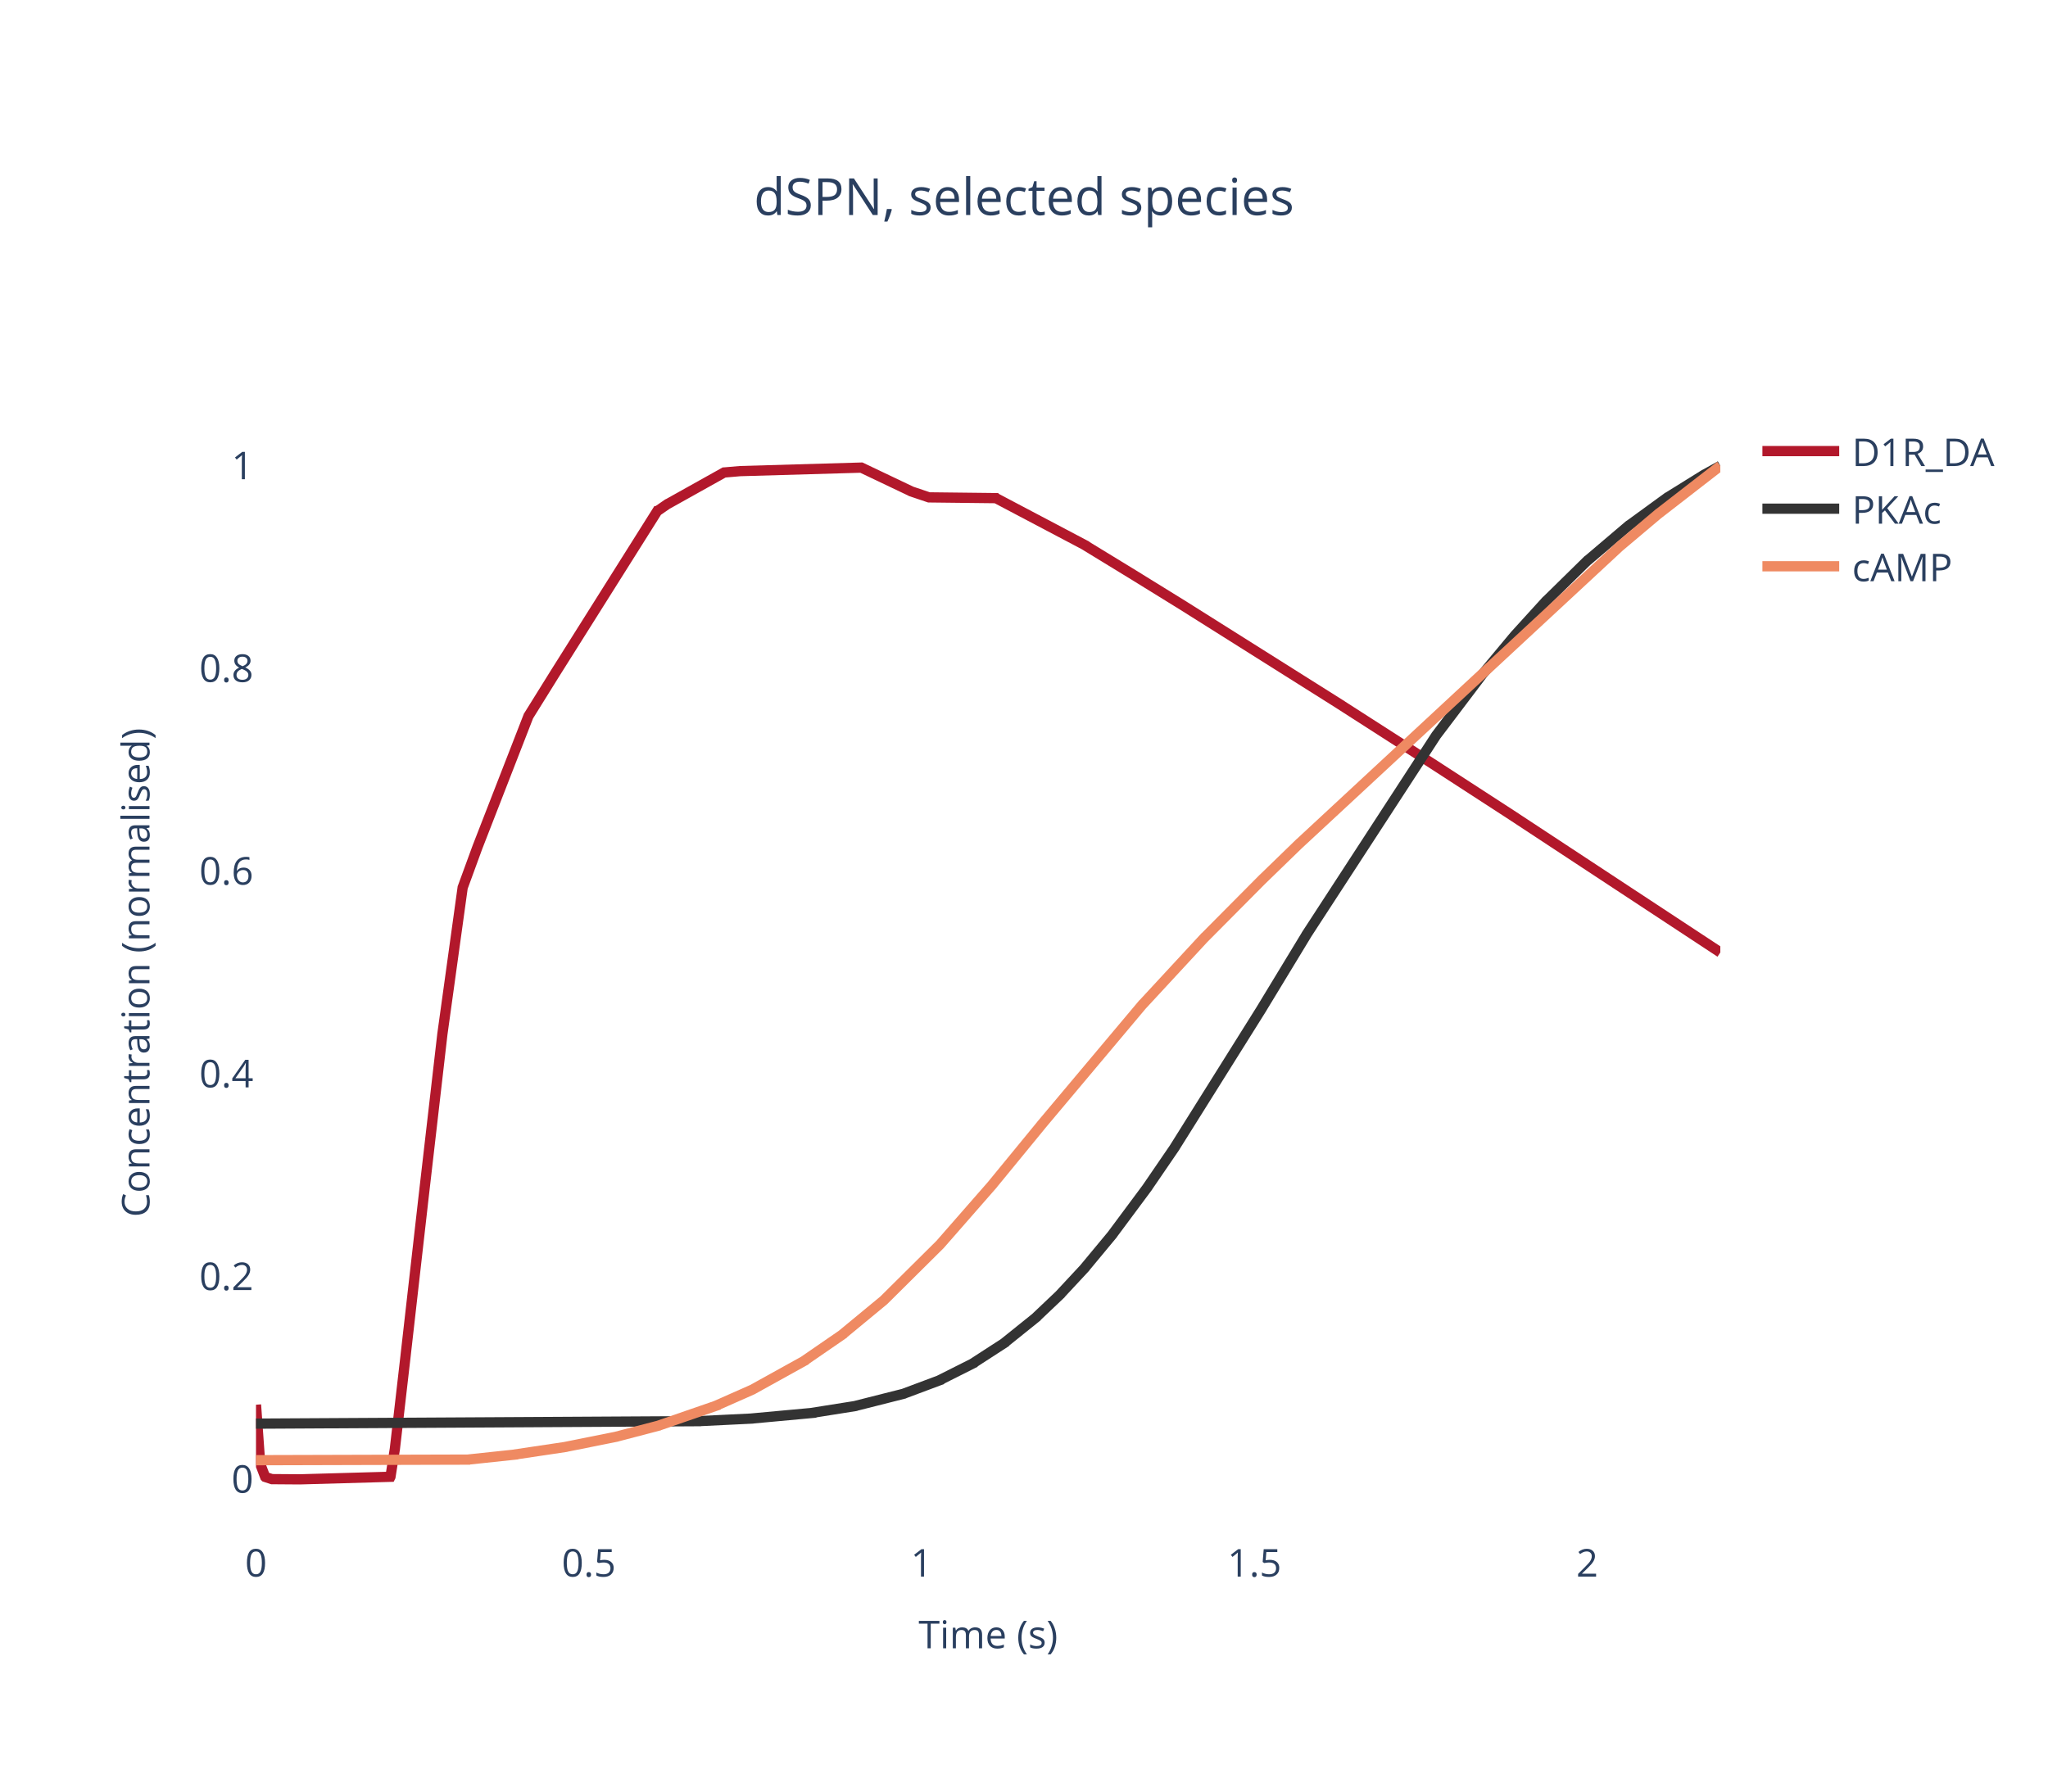
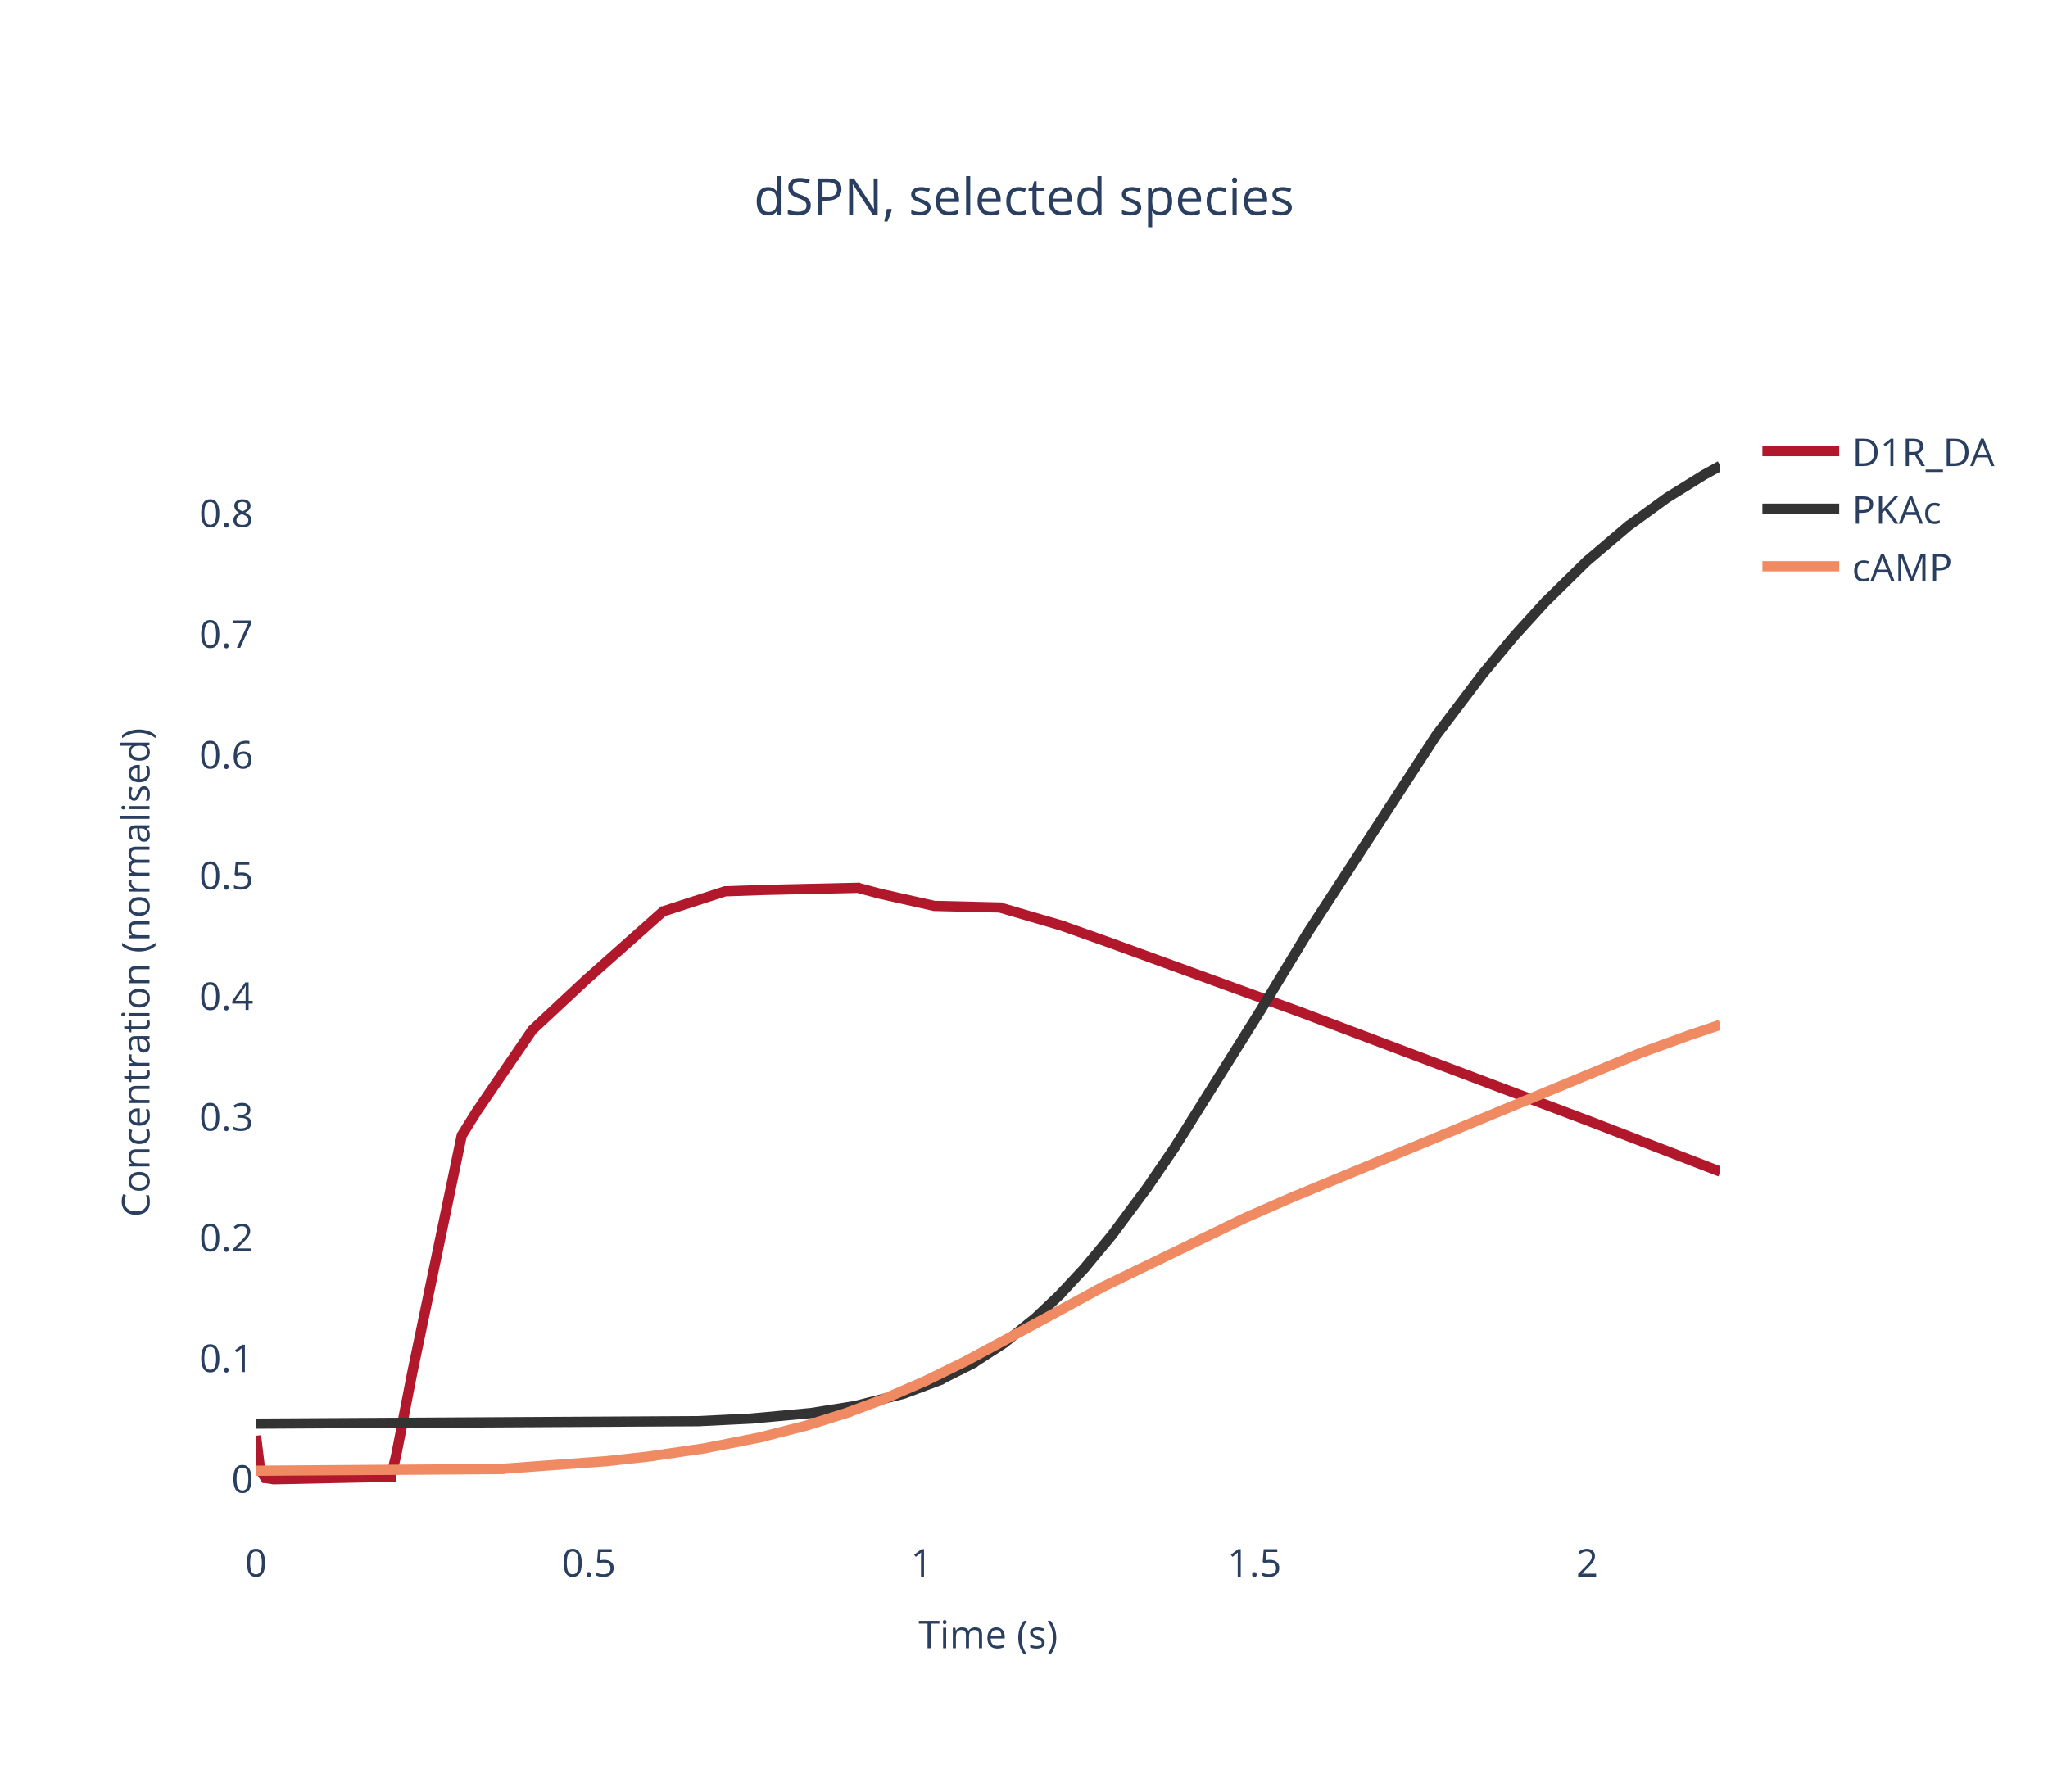
<svg xmlns="http://www.w3.org/2000/svg" class="main-svg" width="800" height="700" style="" viewBox="0 0 800 700">
  <rect x="0" y="0" width="800" height="700" style="fill: rgb(255, 255, 255); fill-opacity: 1;" />
-   <defs id="defs-d3c53e">
+   <defs id="defs-ff5250">
    <g class="clips">
-       <clipPath id="clipd3c53exyplot" class="plotclip">
+       <clipPath id="clipff5250xyplot" class="plotclip">
        <rect width="572" height="440" />
      </clipPath>
-       <clipPath class="axesclip" id="clipd3c53ex">
+       <clipPath class="axesclip" id="clipff5250x">
        <rect x="100" y="0" width="572" height="700" />
      </clipPath>
-       <clipPath class="axesclip" id="clipd3c53ey">
+       <clipPath class="axesclip" id="clipff5250y">
        <rect x="0" y="160" width="800" height="440" />
      </clipPath>
-       <clipPath class="axesclip" id="clipd3c53exy">
+       <clipPath class="axesclip" id="clipff5250xy">
        <rect x="100" y="160" width="572" height="440" />
      </clipPath>
    </g>
    <g class="gradients" />
    <g class="patterns" />
  </defs>
  <g class="bglayer" />
  <g class="layer-below">
    <g class="imagelayer" />
    <g class="shapelayer" />
  </g>
  <g class="cartesianlayer">
    <g class="subplot xy">
      <g class="layer-subplot">
        <g class="shapelayer" />
        <g class="imagelayer" />
      </g>
      <g class="minor-gridlayer">
        <g class="x" />
        <g class="y" />
      </g>
      <g class="gridlayer">
        <g class="x">
          <path class="xgrid crisp" transform="translate(230,0)" d="M0,160v440" style="stroke: rgb(255, 255, 255); stroke-opacity: 1; stroke-width: 1px;" />
          <path class="xgrid crisp" transform="translate(360,0)" d="M0,160v440" style="stroke: rgb(255, 255, 255); stroke-opacity: 1; stroke-width: 1px;" />
          <path class="xgrid crisp" transform="translate(490,0)" d="M0,160v440" style="stroke: rgb(255, 255, 255); stroke-opacity: 1; stroke-width: 1px;" />
          <path class="xgrid crisp" transform="translate(620,0)" d="M0,160v440" style="stroke: rgb(255, 255, 255); stroke-opacity: 1; stroke-width: 1px;" />
        </g>
        <g class="y">
-           <path class="ygrid crisp" transform="translate(0,498.8)" d="M100,0h572" style="stroke: rgb(255, 255, 255); stroke-opacity: 1; stroke-width: 1px;" />
-           <path class="ygrid crisp" transform="translate(0,419.6)" d="M100,0h572" style="stroke: rgb(255, 255, 255); stroke-opacity: 1; stroke-width: 1px;" />
-           <path class="ygrid crisp" transform="translate(0,340.4)" d="M100,0h572" style="stroke: rgb(255, 255, 255); stroke-opacity: 1; stroke-width: 1px;" />
-           <path class="ygrid crisp" transform="translate(0,261.2)" d="M100,0h572" style="stroke: rgb(255, 255, 255); stroke-opacity: 1; stroke-width: 1px;" />
-           <path class="ygrid crisp" transform="translate(0,182)" d="M100,0h572" style="stroke: rgb(255, 255, 255); stroke-opacity: 1; stroke-width: 1px;" />
+           <path class="ygrid crisp" transform="translate(0,530.84)" d="M100,0h572" style="stroke: rgb(255, 255, 255); stroke-opacity: 1; stroke-width: 1px;" />
+           <path class="ygrid crisp" transform="translate(0,483.67)" d="M100,0h572" style="stroke: rgb(255, 255, 255); stroke-opacity: 1; stroke-width: 1px;" />
+           <path class="ygrid crisp" transform="translate(0,436.51)" d="M100,0h572" style="stroke: rgb(255, 255, 255); stroke-opacity: 1; stroke-width: 1px;" />
+           <path class="ygrid crisp" transform="translate(0,389.35)" d="M100,0h572" style="stroke: rgb(255, 255, 255); stroke-opacity: 1; stroke-width: 1px;" />
+           <path class="ygrid crisp" transform="translate(0,342.18)" d="M100,0h572" style="stroke: rgb(255, 255, 255); stroke-opacity: 1; stroke-width: 1px;" />
+           <path class="ygrid crisp" transform="translate(0,295.02)" d="M100,0h572" style="stroke: rgb(255, 255, 255); stroke-opacity: 1; stroke-width: 1px;" />
+           <path class="ygrid crisp" transform="translate(0,247.86)" d="M100,0h572" style="stroke: rgb(255, 255, 255); stroke-opacity: 1; stroke-width: 1px;" />
+           <path class="ygrid crisp" transform="translate(0,200.69)" d="M100,0h572" style="stroke: rgb(255, 255, 255); stroke-opacity: 1; stroke-width: 1px;" />
        </g>
      </g>
      <g class="zerolinelayer">
        <path class="xzl zl crisp" transform="translate(100,0)" d="M0,160v440" style="stroke: rgb(255, 255, 255); stroke-opacity: 1; stroke-width: 2px;" />
        <path class="yzl zl crisp" transform="translate(0,578)" d="M100,0h572" style="stroke: rgb(255, 255, 255); stroke-opacity: 1; stroke-width: 2px;" />
      </g>
      <g class="layer-between">
        <g class="shapelayer" />
        <g class="imagelayer" />
      </g>
      <path class="xlines-below" />
      <path class="ylines-below" />
      <g class="overlines-below" />
      <g class="xaxislayer-below" />
      <g class="yaxislayer-below" />
      <g class="overaxes-below" />
      <g class="overplot">
-         <g class="xy" transform="translate(100,160)" clip-path="url(#clipd3c53exyplot)">
+         <g class="xy" transform="translate(100,160)" clip-path="url(#clipff5250xyplot)">
          <g class="scatterlayer mlayer">
-             <g class="trace scatter trace93c967" style="stroke-miterlimit: 2; opacity: 1;">
+             <g class="trace scatter trace73c751" style="stroke-miterlimit: 2; opacity: 1;">
              <g class="fills" />
              <g class="errorbars" />
              <g class="lines">
-                 <path class="js-line" d="M0,388.84L1.64,411.94L1.65,411.98L3.58,417.05L3.59,417.06L6.22,417.92L6.23,417.92L17.07,418L17.08,418L52.52,417L52.53,416.98L54.27,405.92L54.27,405.87L58.45,369.61L58.45,369.55L65.16,310.43L65.16,310.38L72.77,244.36L72.77,244.3L80.73,186.77L80.74,186.75L86.52,170.95L86.53,170.93L106.43,119.78L106.44,119.77L117.09,102.65L117.1,102.64L156.72,39.71L156.73,39.71L160.58,37.05L160.58,37.05L160.59,37.05L182.85,24.61L182.86,24.61L189.11,24.07L189.12,24.07L236.45,22.7L236.46,22.7L256.01,32.01L256.02,32.02L262.87,34.33L262.87,34.33L262.88,34.33L289.05,34.63L289.06,34.64L323.52,52.83L323.52,52.84L344.01,65.36L344.01,65.37L362.28,76.66L362.28,76.66L362.29,76.67L423.35,115.14L423.35,115.15L460.71,139.14L460.71,139.15L491.3,159L491.3,159.01L572,212.13" style="vector-effect: none; fill: none; stroke: rgb(178, 24, 43); stroke-opacity: 1; stroke-width: 4px; opacity: 1;" />
+                 <path class="js-line" d="M0,400.97L1.64,414.46L1.65,414.48L3.64,417.48L3.65,417.48L6.88,417.98L6.88,417.98L6.89,417.98L52.7,417.01L52.7,416.99L54.79,408.47L54.79,408.43L60.9,377.06L60.9,377.03L80.36,283.66L80.37,283.65L86.15,274.32L86.16,274.31L107.94,242.42L107.95,242.41L129.07,222.7L129.08,222.7L159.02,196.1L159.02,196.1L159.03,196.1L183.21,188.25L183.22,188.25L198.56,187.71L198.56,187.71L198.57,187.71L235.12,186.88L235.12,186.88L235.13,186.89L243.82,189.2L243.83,189.21L264.9,193.95L264.91,193.95L290.56,194.57L290.56,194.57L290.57,194.58L314.48,201.58L314.48,201.59L333.62,208.37L333.63,208.38L408.02,235.46L408.02,235.47L522.52,278.7L522.52,278.71L572,297.79" style="vector-effect: none; fill: none; stroke: rgb(178, 24, 43); stroke-opacity: 1; stroke-width: 4px; opacity: 1;" />
              </g>
              <g class="points" />
              <g class="text" />
            </g>
-             <g class="trace scatter tracef96ab9" style="stroke-miterlimit: 2; opacity: 1;">
+             <g class="trace scatter tracefccccf" style="stroke-miterlimit: 2; opacity: 1;">
              <g class="fills" />
              <g class="errorbars" />
              <g class="lines">
                <path class="js-line" d="M0,396.24L172.92,395.27L172.93,395.26L193.44,394.26L193.45,394.25L216.9,392.09L216.9,392.08L233.94,389.38L233.95,389.37L252.93,384.57L252.93,384.57L252.94,384.56L266.84,379.36L266.84,379.35L279.88,372.79L279.88,372.78L292.19,364.81L292.19,364.8L304.53,354.88L304.53,354.87L313.92,345.96L313.92,345.95L323.52,335.63L323.52,335.62L334.39,322.52L334.39,322.51L348.08,304.09L348.08,304.08L358.74,288.5L358.74,288.49L392.65,234.37L392.65,234.36L410.49,204.96L410.49,204.95L461,127.33L461.01,127.32L479.14,103.36L479.15,103.35L491.68,88.31L491.69,88.3L503.68,75.12L503.69,75.12L519.87,59.23L519.88,59.23L536.05,45.49L536.06,45.49L551.18,34.48L551.19,34.48L565.56,25.55L565.57,25.55L572,22" style="vector-effect: none; fill: none; stroke: rgb(51, 51, 51); stroke-opacity: 1; stroke-width: 4px; opacity: 1;" />
              </g>
              <g class="points" />
              <g class="text" />
            </g>
-             <g class="trace scatter tracefcbcfe" style="stroke-miterlimit: 2; opacity: 1;">
+             <g class="trace scatter traceffd984" style="stroke-miterlimit: 2; opacity: 1;">
              <g class="fills" />
              <g class="errorbars" />
              <g class="lines">
-                 <path class="js-line" d="M0,410.52L82.77,410.29L82.78,410.28L100.46,408.4L100.46,408.39L120.72,405.37L120.72,405.37L120.73,405.36L140.64,401.37L140.65,401.36L157.18,397.04L157.18,397.04L157.19,397.03L179.58,389.29L179.58,389.28L193.91,382.94L193.91,382.94L193.92,382.93L213.97,371.82L213.97,371.81L228.92,361.52L228.92,361.51L245.23,348.04L245.23,348.04L245.24,348.03L267.2,326.24L267.2,326.24L267.21,326.23L287.53,303L287.53,302.99L307.11,279.11L307.11,279.1L346.07,232.72L346.08,232.72L370.29,206.55L370.3,206.55L393.01,183.68L393.02,183.68L407.38,169.75L407.39,169.75L532.67,53.5L532.68,53.5L547.71,40.83L547.72,40.83L572,22" style="vector-effect: none; fill: none; stroke: rgb(239, 138, 98); stroke-opacity: 1; stroke-width: 4px; opacity: 1;" />
+                 <path class="js-line" d="M0,414.64L95.02,413.99L95.02,413.98L137.32,410.88L137.33,410.87L153.63,409.06L153.63,409.05L175.08,405.91L175.08,405.91L175.09,405.9L196.7,401.66L196.7,401.65L215.2,396.94L215.2,396.94L215.21,396.93L231,391.96L231,391.95L245.04,386.7L245.04,386.7L245.05,386.69L261.29,379.65L261.29,379.64L277.11,371.9L277.11,371.89L305.6,356.54L305.6,356.53L330.73,342.85L330.73,342.85L330.74,342.84L386.56,315.76L386.56,315.76L386.57,315.76L404.68,307.82L404.68,307.82L404.69,307.82L541.03,251.32L541.03,251.32L541.04,251.32L559.83,244.49L559.83,244.49L559.84,244.49L572,240.39" style="vector-effect: none; fill: none; stroke: rgb(239, 138, 98); stroke-opacity: 1; stroke-width: 4px; opacity: 1;" />
              </g>
              <g class="points" />
              <g class="text" />
            </g>
          </g>
        </g>
      </g>
      <g class="zerolinelayer-above" />
      <path class="xlines-above crisp" d="M0,0" style="fill: none;" />
      <path class="ylines-above crisp" d="M0,0" style="fill: none;" />
      <g class="overlines-above" />
      <g class="xaxislayer-above">
        <g class="xtick">
          <text text-anchor="middle" x="0" y="616" transform="translate(100,0)" style="font-family: 'Open Sans', verdana, arial, sans-serif; font-size: 15px; fill: rgb(42, 63, 95); fill-opacity: 1; white-space: pre;">0</text>
        </g>
        <g class="xtick">
          <text text-anchor="middle" x="0" y="616" style="font-family: 'Open Sans', verdana, arial, sans-serif; font-size: 15px; fill: rgb(42, 63, 95); fill-opacity: 1; white-space: pre;" transform="translate(230,0)">0.5</text>
        </g>
        <g class="xtick">
          <text text-anchor="middle" x="0" y="616" style="font-family: 'Open Sans', verdana, arial, sans-serif; font-size: 15px; fill: rgb(42, 63, 95); fill-opacity: 1; white-space: pre;" transform="translate(360,0)">1</text>
        </g>
        <g class="xtick">
          <text text-anchor="middle" x="0" y="616" style="font-family: 'Open Sans', verdana, arial, sans-serif; font-size: 15px; fill: rgb(42, 63, 95); fill-opacity: 1; white-space: pre;" transform="translate(490,0)">1.5</text>
        </g>
        <g class="xtick">
          <text text-anchor="middle" x="0" y="616" style="font-family: 'Open Sans', verdana, arial, sans-serif; font-size: 15px; fill: rgb(42, 63, 95); fill-opacity: 1; white-space: pre;" transform="translate(620,0)">2</text>
        </g>
      </g>
      <g class="yaxislayer-above">
        <g class="ytick">
          <text text-anchor="end" x="99" y="5.25" transform="translate(0,578)" style="font-family: 'Open Sans', verdana, arial, sans-serif; font-size: 15px; fill: rgb(42, 63, 95); fill-opacity: 1; white-space: pre;">0</text>
        </g>
        <g class="ytick">
-           <text text-anchor="end" x="99" y="5.25" style="font-family: 'Open Sans', verdana, arial, sans-serif; font-size: 15px; fill: rgb(42, 63, 95); fill-opacity: 1; white-space: pre;" transform="translate(0,498.8)">0.2</text>
-         </g>
-         <g class="ytick">
-           <text text-anchor="end" x="99" y="5.25" style="font-family: 'Open Sans', verdana, arial, sans-serif; font-size: 15px; fill: rgb(42, 63, 95); fill-opacity: 1; white-space: pre;" transform="translate(0,419.6)">0.4</text>
-         </g>
-         <g class="ytick">
-           <text text-anchor="end" x="99" y="5.25" style="font-family: 'Open Sans', verdana, arial, sans-serif; font-size: 15px; fill: rgb(42, 63, 95); fill-opacity: 1; white-space: pre;" transform="translate(0,340.4)">0.6</text>
-         </g>
-         <g class="ytick">
-           <text text-anchor="end" x="99" y="5.25" style="font-family: 'Open Sans', verdana, arial, sans-serif; font-size: 15px; fill: rgb(42, 63, 95); fill-opacity: 1; white-space: pre;" transform="translate(0,261.2)">0.8</text>
-         </g>
-         <g class="ytick">
-           <text text-anchor="end" x="99" y="5.25" style="font-family: 'Open Sans', verdana, arial, sans-serif; font-size: 15px; fill: rgb(42, 63, 95); fill-opacity: 1; white-space: pre;" transform="translate(0,182)">1</text>
+           <text text-anchor="end" x="99" y="5.25" style="font-family: 'Open Sans', verdana, arial, sans-serif; font-size: 15px; fill: rgb(42, 63, 95); fill-opacity: 1; white-space: pre;" transform="translate(0,530.84)">0.1</text>
+         </g>
+         <g class="ytick">
+           <text text-anchor="end" x="99" y="5.25" style="font-family: 'Open Sans', verdana, arial, sans-serif; font-size: 15px; fill: rgb(42, 63, 95); fill-opacity: 1; white-space: pre;" transform="translate(0,483.67)">0.2</text>
+         </g>
+         <g class="ytick">
+           <text text-anchor="end" x="99" y="5.25" style="font-family: 'Open Sans', verdana, arial, sans-serif; font-size: 15px; fill: rgb(42, 63, 95); fill-opacity: 1; white-space: pre;" transform="translate(0,436.51)">0.3</text>
+         </g>
+         <g class="ytick">
+           <text text-anchor="end" x="99" y="5.25" style="font-family: 'Open Sans', verdana, arial, sans-serif; font-size: 15px; fill: rgb(42, 63, 95); fill-opacity: 1; white-space: pre;" transform="translate(0,389.35)">0.4</text>
+         </g>
+         <g class="ytick">
+           <text text-anchor="end" x="99" y="5.25" style="font-family: 'Open Sans', verdana, arial, sans-serif; font-size: 15px; fill: rgb(42, 63, 95); fill-opacity: 1; white-space: pre;" transform="translate(0,342.18)">0.5</text>
+         </g>
+         <g class="ytick">
+           <text text-anchor="end" x="99" y="5.25" style="font-family: 'Open Sans', verdana, arial, sans-serif; font-size: 15px; fill: rgb(42, 63, 95); fill-opacity: 1; white-space: pre;" transform="translate(0,295.02)">0.6</text>
+         </g>
+         <g class="ytick">
+           <text text-anchor="end" x="99" y="5.25" style="font-family: 'Open Sans', verdana, arial, sans-serif; font-size: 15px; fill: rgb(42, 63, 95); fill-opacity: 1; white-space: pre;" transform="translate(0,247.86)">0.7</text>
+         </g>
+         <g class="ytick">
+           <text text-anchor="end" x="99" y="5.25" style="font-family: 'Open Sans', verdana, arial, sans-serif; font-size: 15px; fill: rgb(42, 63, 95); fill-opacity: 1; white-space: pre;" transform="translate(0,200.69)">0.8</text>
        </g>
      </g>
      <g class="overaxes-above" />
    </g>
  </g>
  <g class="polarlayer" />
  <g class="smithlayer" />
  <g class="ternarylayer" />
  <g class="geolayer" />
  <g class="funnelarealayer" />
  <g class="pielayer" />
  <g class="iciclelayer" />
  <g class="treemaplayer" />
  <g class="sunburstlayer" />
  <g class="glimages" />
-   <defs id="topdefs-d3c53e">
+   <defs id="topdefs-ff5250">
    <g class="clips" />
-     <clipPath id="legendd3c53e">
+     <clipPath id="legendff5250">
      <rect width="105" height="78" x="0" y="0" />
    </clipPath>
  </defs>
  <g class="layer-above">
    <g class="imagelayer" />
    <g class="shapelayer" />
  </g>
  <g class="infolayer">
    <g class="legend" pointer-events="all" transform="translate(683.44,160)">
      <rect class="bg" shape-rendering="crispEdges" style="stroke: rgb(68, 68, 68); stroke-opacity: 1; fill: rgb(255, 255, 255); fill-opacity: 1; stroke-width: 0px;" width="105" height="78" x="0" y="0" />
-       <g class="scrollbox" transform="" clip-path="url(#legendd3c53e)">
+       <g class="scrollbox" transform="" clip-path="url(#legendff5250)">
        <g class="groups">
          <g class="traces" transform="translate(0,16.25)" style="opacity: 1;">
            <text class="legendtext" text-anchor="start" x="40" y="5.85" style="font-family: 'Open Sans', verdana, arial, sans-serif; font-size: 15px; fill: rgb(42, 63, 95); fill-opacity: 1; white-space: pre;">D1R_DA</text>
            <g class="layers" style="opacity: 1;">
              <g class="legendfill" />
              <g class="legendlines">
                <path class="js-line" d="M5,0h30" style="fill: none; stroke: rgb(178, 24, 43); stroke-opacity: 1; stroke-width: 4px;" />
              </g>
              <g class="legendsymbols">
                <g class="legendpoints" />
              </g>
            </g>
            <rect class="legendtoggle" x="0" y="-11.25" width="99.188" height="22.5" style="fill: rgb(0, 0, 0); fill-opacity: 0;" />
          </g>
          <g class="traces" transform="translate(0,38.75)" style="opacity: 1;">
            <text class="legendtext" text-anchor="start" x="40" y="5.85" style="font-family: 'Open Sans', verdana, arial, sans-serif; font-size: 15px; fill: rgb(42, 63, 95); fill-opacity: 1; white-space: pre;">PKAc</text>
            <g class="layers" style="opacity: 1;">
              <g class="legendfill" />
              <g class="legendlines">
                <path class="js-line" d="M5,0h30" style="fill: none; stroke: rgb(51, 51, 51); stroke-opacity: 1; stroke-width: 4px;" />
              </g>
              <g class="legendsymbols">
                <g class="legendpoints" />
              </g>
            </g>
            <rect class="legendtoggle" x="0" y="-11.25" width="99.188" height="22.5" style="fill: rgb(0, 0, 0); fill-opacity: 0;" />
          </g>
          <g class="traces" transform="translate(0,61.25)" style="opacity: 1;">
            <text class="legendtext" text-anchor="start" x="40" y="5.85" style="font-family: 'Open Sans', verdana, arial, sans-serif; font-size: 15px; fill: rgb(42, 63, 95); fill-opacity: 1; white-space: pre;">cAMP</text>
            <g class="layers" style="opacity: 1;">
              <g class="legendfill" />
              <g class="legendlines">
                <path class="js-line" d="M5,0h30" style="fill: none; stroke: rgb(239, 138, 98); stroke-opacity: 1; stroke-width: 4px;" />
              </g>
              <g class="legendsymbols">
                <g class="legendpoints" />
              </g>
            </g>
            <rect class="legendtoggle" x="0" y="-11.25" width="99.188" height="22.5" style="fill: rgb(0, 0, 0); fill-opacity: 0;" />
          </g>
        </g>
      </g>
      <rect class="scrollbar" rx="20" ry="3" width="0" height="0" style="fill: rgb(128, 139, 164); fill-opacity: 1;" x="0" y="0" />
    </g>
    <g class="g-gtitle">
      <text class="gtitle" x="400" y="70" text-anchor="middle" dy="0.7em" style="opacity: 1; font-family: 'Open Sans', verdana, arial, sans-serif; font-size: 20px; fill: rgb(42, 63, 95); fill-opacity: 1; white-space: pre;">dSPN, selected species</text>
    </g>
    <g class="g-xtitle">
      <text class="xtitle" x="386" y="644" text-anchor="middle" style="opacity: 1; font-family: 'Open Sans', verdana, arial, sans-serif; font-size: 15px; fill: rgb(42, 63, 95); fill-opacity: 1; white-space: pre;">Time (s)</text>
    </g>
    <g class="g-ytitle">
      <text class="ytitle" transform="rotate(-90,58.39062,380)" x="58.391" y="380" text-anchor="middle" style="opacity: 1; font-family: 'Open Sans', verdana, arial, sans-serif; font-size: 15px; fill: rgb(42, 63, 95); fill-opacity: 1; white-space: pre;">Concentration (normalised)</text>
    </g>
  </g>
</svg>
